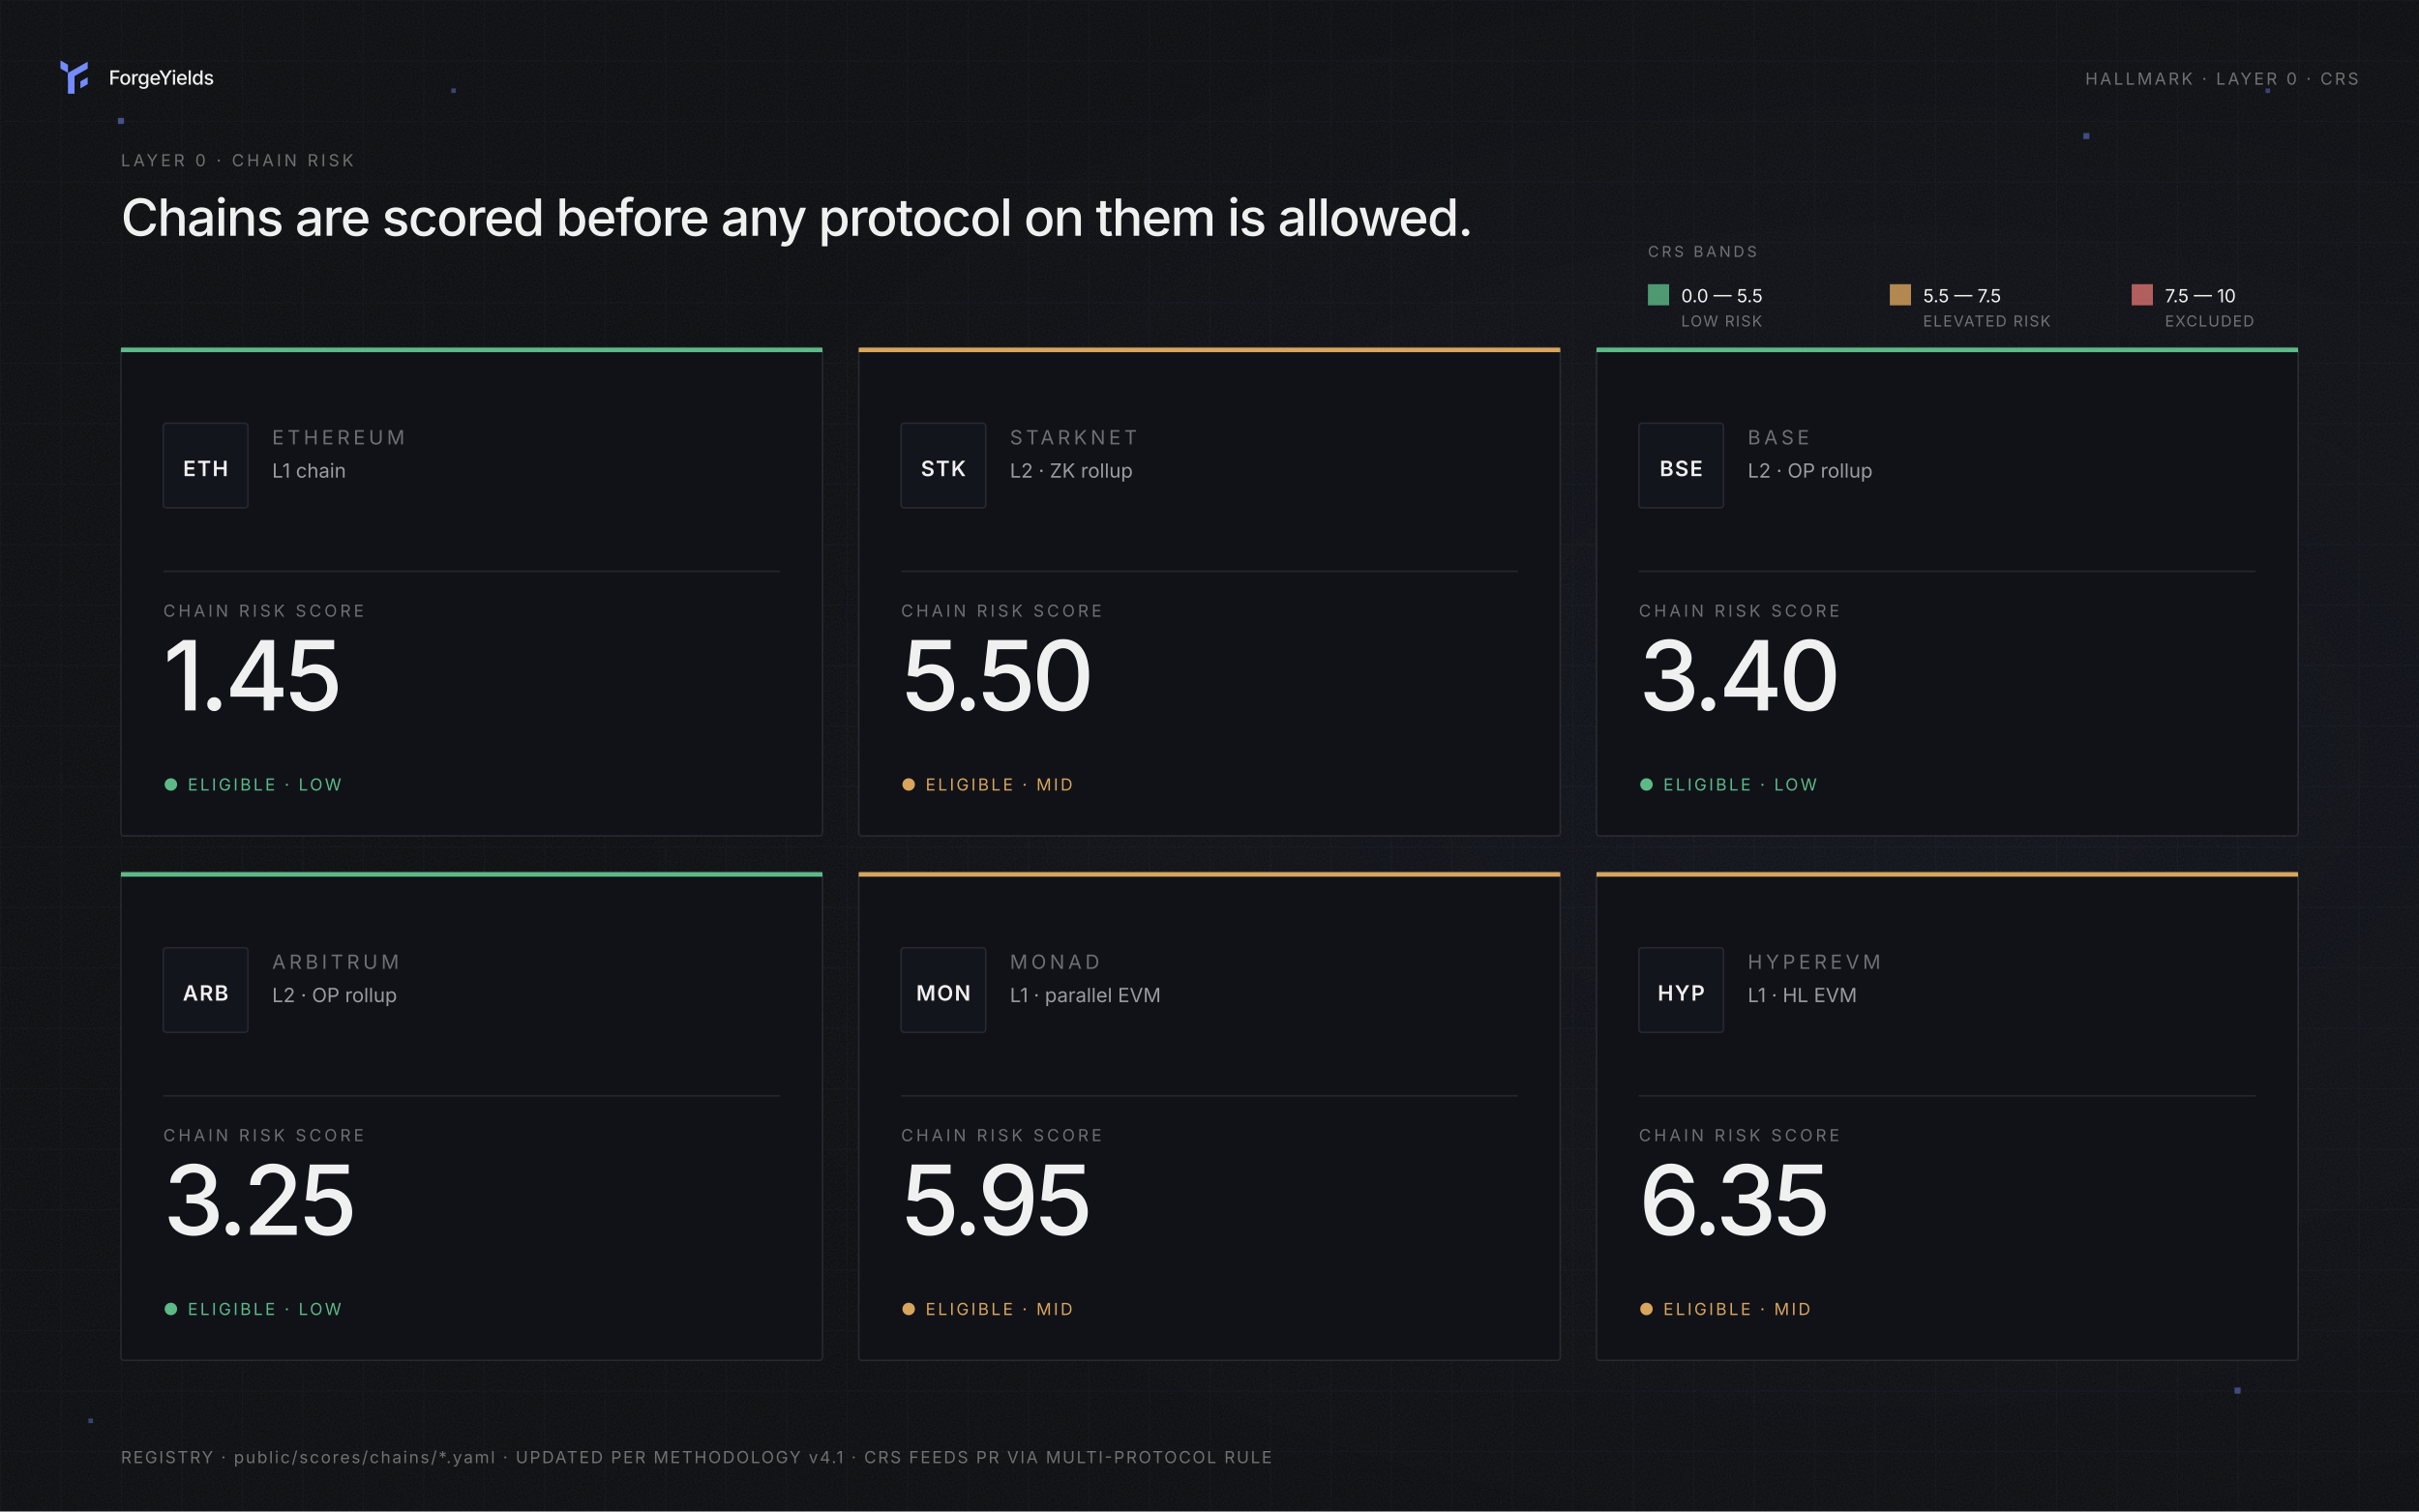
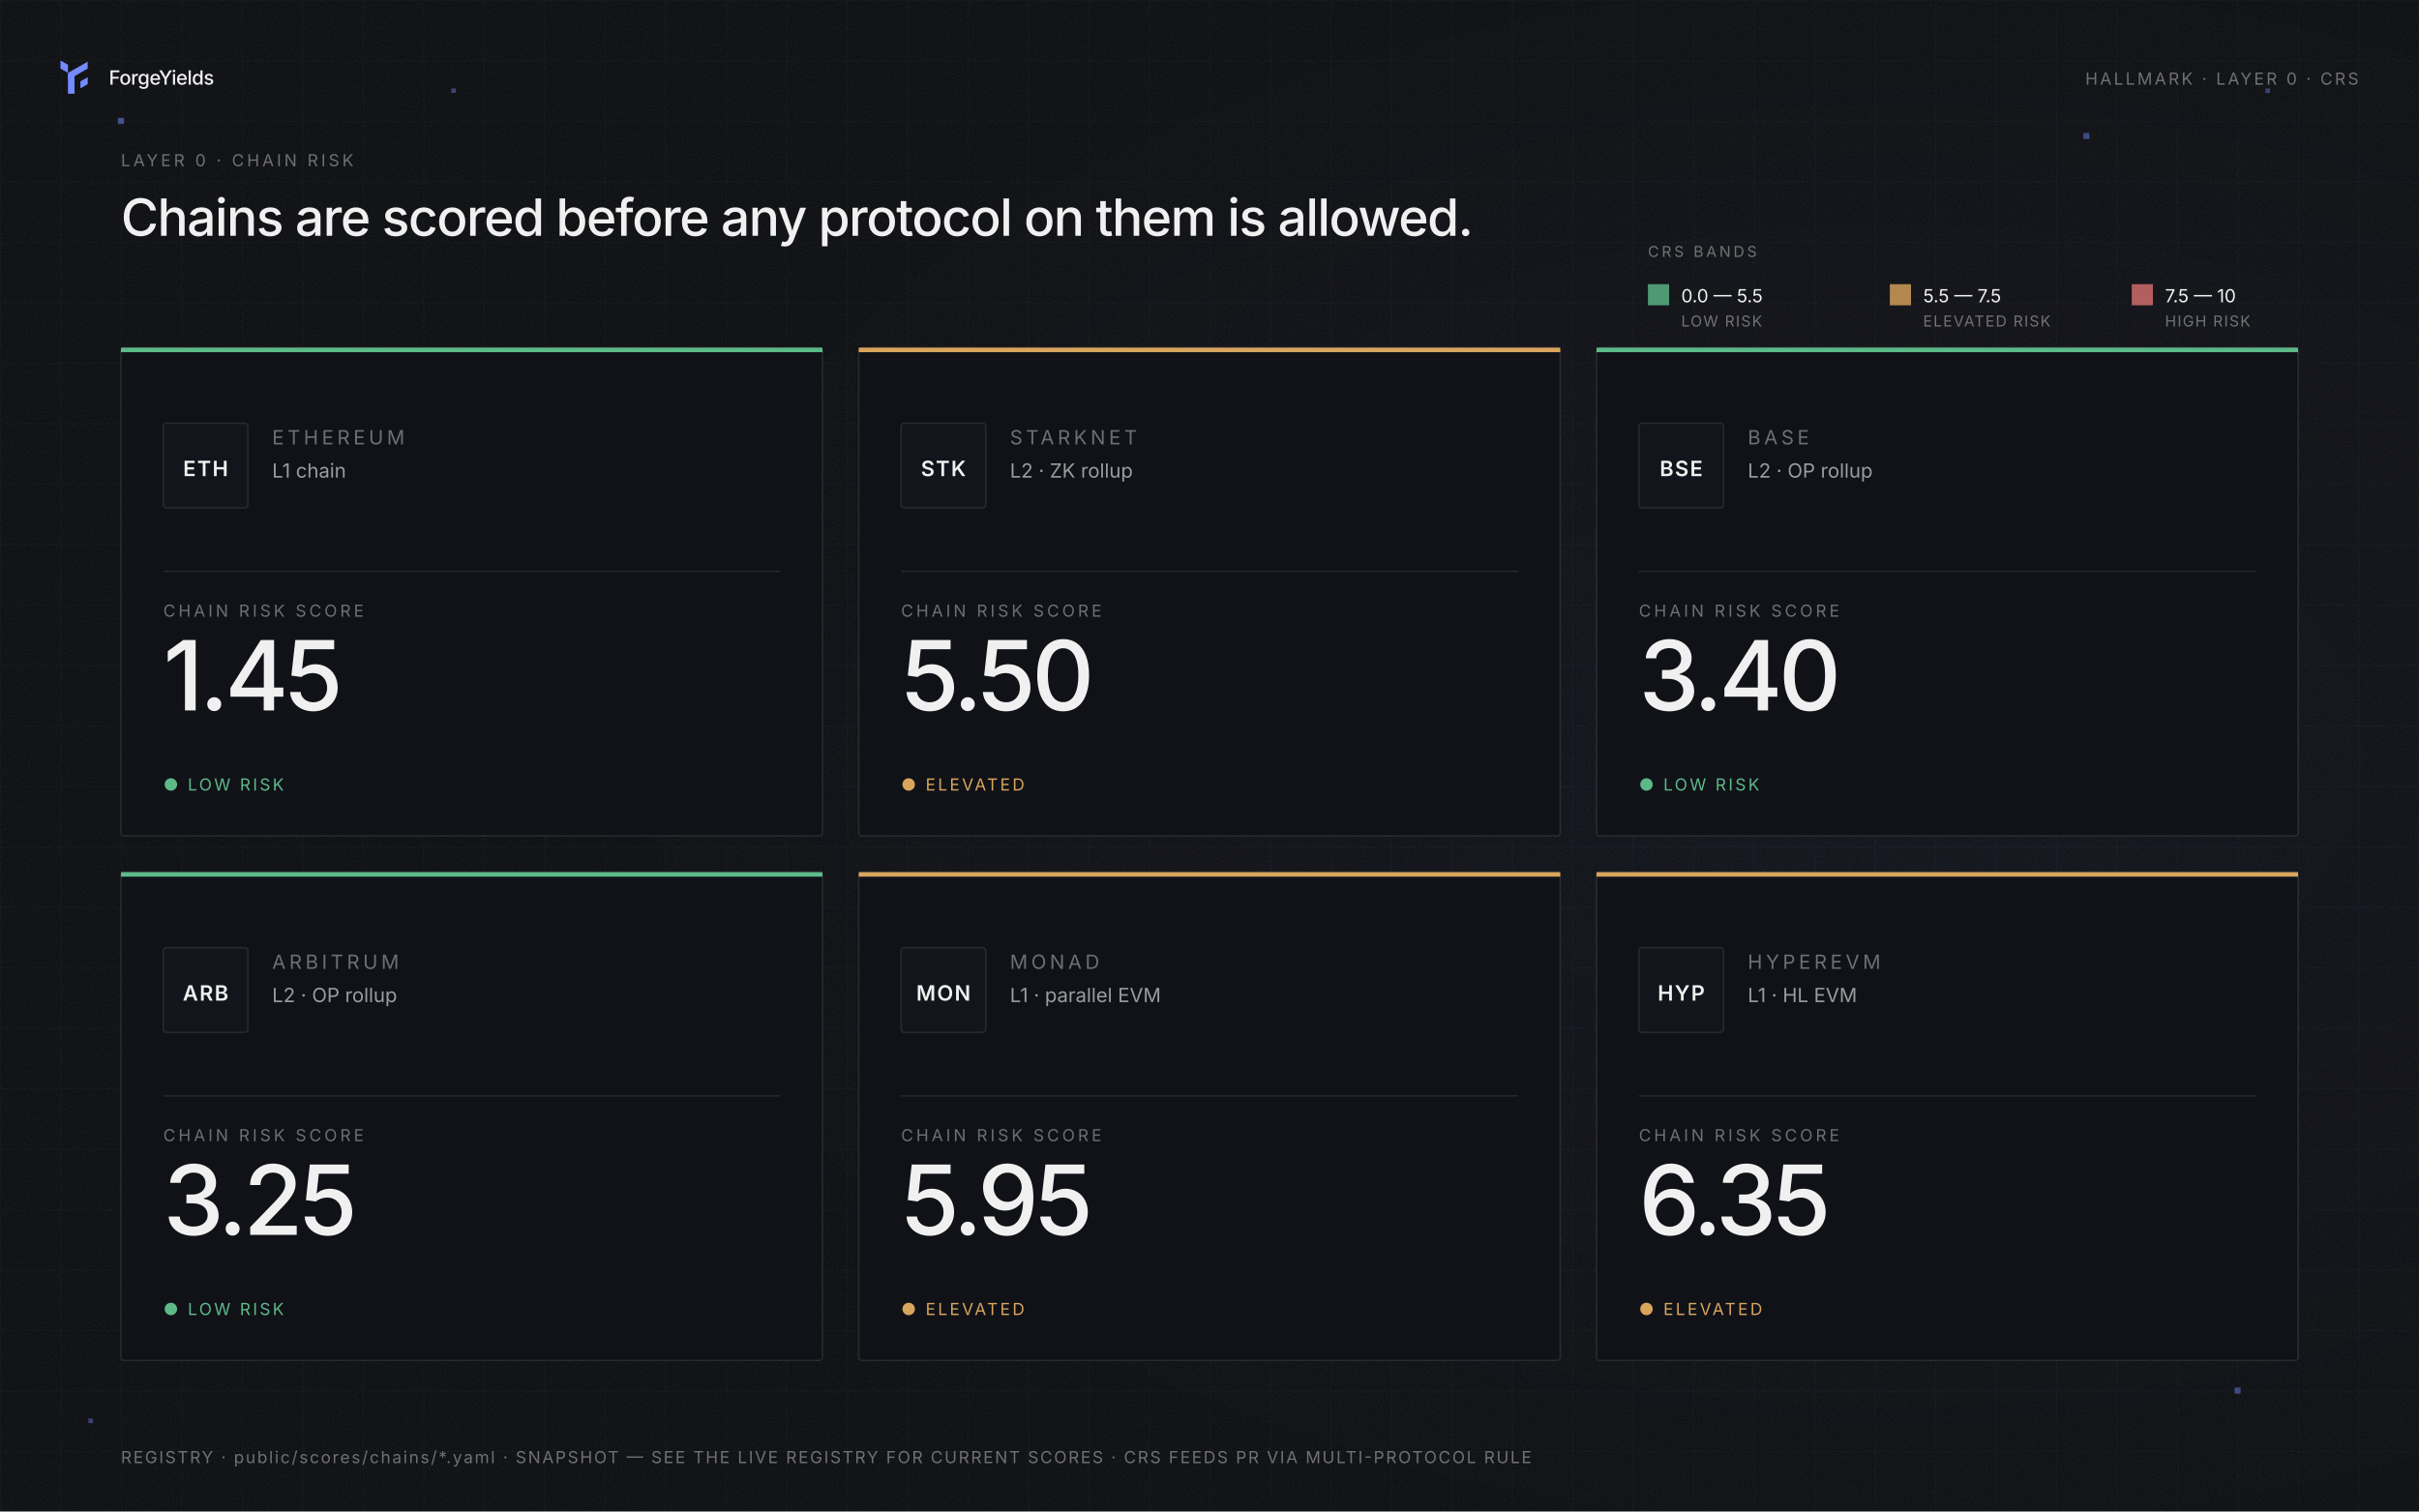
<svg xmlns="http://www.w3.org/2000/svg" width="1600" height="1000" viewBox="0 0 1600 1000">
  <defs>
    <pattern id="grid" x="0" y="0" width="40" height="40" patternUnits="userSpaceOnUse">
      <path d="M 40 0 L 0 0 0 40" fill="none" stroke="rgba(115,139,255,0.05)" stroke-width="1" />
    </pattern>
    <radialGradient id="rightWash" cx="78%" cy="50%" r="55%">
      <stop offset="0%" stop-color="rgba(115,139,255,0.05)" />
      <stop offset="100%" stop-color="rgba(115,139,255,0)" />
    </radialGradient>
    <filter id="grain" x="0%" y="0%" width="100%" height="100%">
      <feTurbulence type="fractalNoise" baseFrequency="0.85" numOctaves="2" seed="3" />
      <feColorMatrix values="0 0 0 0 1   0 0 0 0 1   0 0 0 0 1   0 0 0 0.18 0" />
      <feComposite in2="SourceGraphic" operator="in" />
    </filter>
  </defs>
  <rect width="1600" height="1000" fill="#0B0C0F" />
  <rect width="1600" height="1000" fill="url(#grid)" />
  <rect width="1600" height="1000" filter="url(#grain)" opacity="0.35" />
  <rect width="1600" height="1000" fill="url(#rightWash)" />
  <rect x="78" y="78" width="4" height="4" fill="#738BFF" opacity="0.5" />
  <rect x="298.5" y="58.5" width="3" height="3" fill="#738BFF" opacity="0.4" />
  <rect x="1378" y="88" width="4" height="4" fill="#738BFF" opacity="0.45" />
  <rect x="1498.5" y="58.5" width="3" height="3" fill="#738BFF" opacity="0.4" />
  <rect x="58.5" y="938.5" width="3" height="3" fill="#738BFF" opacity="0.4" />
  <rect x="1478" y="918" width="4" height="4" fill="#738BFF" opacity="0.45" />
  <g transform="translate(40,40)">
    <g transform="translate(0,0) scale(0.3006779,0.3006779)" fill="#738BFF">
      <path d="M 16.479 30.228 L 30.904 30.228 L 30.904 73.168 L 16.479 73.168 Z" />
      <path d="M 16.479 42.775 L 16.479 27.406 L 59.839 2.614 L 59.839 17.984 Z" />
      <path d="M 16.505 27.339 L 16.505 9.434 L 0 0 L 0.001 17.905 Z" />
      <path d="M 43.839 61.36 L 43.839 45.99 L 59.864 36.84 L 59.864 52.209 Z" />
    </g>
    <text x="32" y="16" font-family="&quot;Hanken Grotesk&quot;,&quot;Inter&quot;,system-ui,sans-serif" font-size="13" font-weight="500" fill="#F0F0F0" letter-spacing="-0.02em">ForgeYields</text>
  </g>
  <text x="1560" y="56" font-family="&quot;Hanken Grotesk&quot;,&quot;Inter&quot;,system-ui,sans-serif" font-size="11" letter-spacing="0.14em" fill="rgba(240,240,240,0.42)" text-anchor="end">HALLMARK · LAYER 0 · CRS</text>
  <g transform="translate(80, 110)">
    <text font-family="&quot;Hanken Grotesk&quot;,&quot;Inter&quot;,system-ui,sans-serif" font-size="11" letter-spacing="0.18em" fill="rgba(240,240,240,0.42)" y="0">LAYER 0 · CHAIN RISK</text>
    <text font-family="&quot;Hanken Grotesk&quot;,&quot;Inter&quot;,system-ui,sans-serif" font-size="34" font-weight="500" letter-spacing="-0.025em" fill="#F0F0F0" y="46">Chains are scored before any protocol on them is allowed.</text>
  </g>
  <g transform="translate(1090, 170)">
    <text font-family="&quot;Hanken Grotesk&quot;,&quot;Inter&quot;,system-ui,sans-serif" font-size="10" letter-spacing="0.18em" fill="rgba(240,240,240,0.42)" x="0" y="0">CRS BANDS</text>
    <g transform="translate(0, 18)">
      <rect width="14" height="14" fill="#5DBA88" opacity="0.8" />
      <text font-family="&quot;Hanken Grotesk&quot;,&quot;Inter&quot;,system-ui,sans-serif" font-size="12" fill="#F0F0F0" x="22" y="12">0.0 — 5.5</text>
      <text font-family="&quot;Hanken Grotesk&quot;,&quot;Inter&quot;,system-ui,sans-serif" font-size="10" letter-spacing="0.08em" fill="rgba(240,240,240,0.42)" x="22" y="28">LOW RISK</text>
    </g>
    <g transform="translate(160, 18)">
      <rect width="14" height="14" fill="#D9A55D" opacity="0.8" />
      <text font-family="&quot;Hanken Grotesk&quot;,&quot;Inter&quot;,system-ui,sans-serif" font-size="12" fill="#F0F0F0" x="22" y="12">5.5 — 7.5</text>
      <text font-family="&quot;Hanken Grotesk&quot;,&quot;Inter&quot;,system-ui,sans-serif" font-size="10" letter-spacing="0.08em" fill="rgba(240,240,240,0.42)" x="22" y="28">ELEVATED RISK</text>
    </g>
    <g transform="translate(320, 18)">
      <rect width="14" height="14" fill="#D97070" opacity="0.8" />
      <text font-family="&quot;Hanken Grotesk&quot;,&quot;Inter&quot;,system-ui,sans-serif" font-size="12" fill="#F0F0F0" x="22" y="12">7.5 — 10</text>
-       <text font-family="&quot;Hanken Grotesk&quot;,&quot;Inter&quot;,system-ui,sans-serif" font-size="10" letter-spacing="0.08em" fill="rgba(240,240,240,0.42)" x="22" y="28">EXCLUDED</text>
+       <text font-family="&quot;Hanken Grotesk&quot;,&quot;Inter&quot;,system-ui,sans-serif" font-size="10" letter-spacing="0.08em" fill="rgba(240,240,240,0.42)" x="22" y="28">HIGH RISK</text>
    </g>
  </g>
  <g transform="translate(80, 230)">
    <rect width="464" height="323" rx="2" fill="#101218" stroke="rgba(240,240,240,0.10)" />
    <rect width="464" height="3" fill="#5DBA88" />
    <g transform="translate(28, 50)">
      <rect width="56" height="56" rx="2" fill="#13151C" stroke="rgba(240,240,240,0.10)" />
      <text font-family="&quot;Hanken Grotesk&quot;,&quot;Inter&quot;,system-ui,sans-serif" font-size="14" font-weight="600" letter-spacing="0.06em" fill="#F0F0F0" x="28" y="35" text-anchor="middle">ETH</text>
    </g>
    <text font-family="&quot;Hanken Grotesk&quot;,&quot;Inter&quot;,system-ui,sans-serif" font-size="13" letter-spacing="0.18em" fill="rgba(240,240,240,0.42)" x="100" y="64">ETHEREUM</text>
    <text font-family="&quot;Hanken Grotesk&quot;,&quot;Inter&quot;,system-ui,sans-serif" font-size="13" fill="rgba(240,240,240,0.62)" x="100" y="86">L1 chain</text>
    <line x1="28" y1="148" x2="436" y2="148" stroke="rgba(240,240,240,0.10)" />
    <text font-family="&quot;Hanken Grotesk&quot;,&quot;Inter&quot;,system-ui,sans-serif" font-size="11" letter-spacing="0.18em" fill="rgba(240,240,240,0.42)" x="28" y="178">CHAIN RISK SCORE</text>
    <text font-family="&quot;Hanken Grotesk&quot;,&quot;Inter&quot;,system-ui,sans-serif" font-size="64" font-weight="500" letter-spacing="-0.04em" fill="#F0F0F0" x="28" y="240">1.45</text>
-     <text font-family="&quot;Hanken Grotesk&quot;,&quot;Inter&quot;,system-ui,sans-serif" font-size="11" letter-spacing="0.14em" fill="#5DBA88" x="28" y="293">● ELIGIBLE · LOW</text>
+     <text font-family="&quot;Hanken Grotesk&quot;,&quot;Inter&quot;,system-ui,sans-serif" font-size="11" letter-spacing="0.14em" fill="#5DBA88" x="28" y="293">● LOW RISK</text>
  </g>
  <g transform="translate(568, 230)">
    <rect width="464" height="323" rx="2" fill="#101218" stroke="rgba(240,240,240,0.10)" />
    <rect width="464" height="3" fill="#D9A55D" />
    <g transform="translate(28, 50)">
      <rect width="56" height="56" rx="2" fill="#13151C" stroke="rgba(240,240,240,0.10)" />
      <text font-family="&quot;Hanken Grotesk&quot;,&quot;Inter&quot;,system-ui,sans-serif" font-size="14" font-weight="600" letter-spacing="0.06em" fill="#F0F0F0" x="28" y="35" text-anchor="middle">STK</text>
    </g>
    <text font-family="&quot;Hanken Grotesk&quot;,&quot;Inter&quot;,system-ui,sans-serif" font-size="13" letter-spacing="0.18em" fill="rgba(240,240,240,0.42)" x="100" y="64">STARKNET</text>
    <text font-family="&quot;Hanken Grotesk&quot;,&quot;Inter&quot;,system-ui,sans-serif" font-size="13" fill="rgba(240,240,240,0.62)" x="100" y="86">L2 · ZK rollup</text>
    <line x1="28" y1="148" x2="436" y2="148" stroke="rgba(240,240,240,0.10)" />
    <text font-family="&quot;Hanken Grotesk&quot;,&quot;Inter&quot;,system-ui,sans-serif" font-size="11" letter-spacing="0.18em" fill="rgba(240,240,240,0.42)" x="28" y="178">CHAIN RISK SCORE</text>
    <text font-family="&quot;Hanken Grotesk&quot;,&quot;Inter&quot;,system-ui,sans-serif" font-size="64" font-weight="500" letter-spacing="-0.04em" fill="#F0F0F0" x="28" y="240">5.50</text>
-     <text font-family="&quot;Hanken Grotesk&quot;,&quot;Inter&quot;,system-ui,sans-serif" font-size="11" letter-spacing="0.14em" fill="#D9A55D" x="28" y="293">● ELIGIBLE · MID</text>
+     <text font-family="&quot;Hanken Grotesk&quot;,&quot;Inter&quot;,system-ui,sans-serif" font-size="11" letter-spacing="0.14em" fill="#D9A55D" x="28" y="293">● ELEVATED</text>
  </g>
  <g transform="translate(1056, 230)">
    <rect width="464" height="323" rx="2" fill="#101218" stroke="rgba(240,240,240,0.10)" />
    <rect width="464" height="3" fill="#5DBA88" />
    <g transform="translate(28, 50)">
      <rect width="56" height="56" rx="2" fill="#13151C" stroke="rgba(240,240,240,0.10)" />
      <text font-family="&quot;Hanken Grotesk&quot;,&quot;Inter&quot;,system-ui,sans-serif" font-size="14" font-weight="600" letter-spacing="0.06em" fill="#F0F0F0" x="28" y="35" text-anchor="middle">BSE</text>
    </g>
    <text font-family="&quot;Hanken Grotesk&quot;,&quot;Inter&quot;,system-ui,sans-serif" font-size="13" letter-spacing="0.18em" fill="rgba(240,240,240,0.42)" x="100" y="64">BASE</text>
    <text font-family="&quot;Hanken Grotesk&quot;,&quot;Inter&quot;,system-ui,sans-serif" font-size="13" fill="rgba(240,240,240,0.62)" x="100" y="86">L2 · OP rollup</text>
    <line x1="28" y1="148" x2="436" y2="148" stroke="rgba(240,240,240,0.10)" />
    <text font-family="&quot;Hanken Grotesk&quot;,&quot;Inter&quot;,system-ui,sans-serif" font-size="11" letter-spacing="0.18em" fill="rgba(240,240,240,0.42)" x="28" y="178">CHAIN RISK SCORE</text>
    <text font-family="&quot;Hanken Grotesk&quot;,&quot;Inter&quot;,system-ui,sans-serif" font-size="64" font-weight="500" letter-spacing="-0.04em" fill="#F0F0F0" x="28" y="240">3.40</text>
-     <text font-family="&quot;Hanken Grotesk&quot;,&quot;Inter&quot;,system-ui,sans-serif" font-size="11" letter-spacing="0.14em" fill="#5DBA88" x="28" y="293">● ELIGIBLE · LOW</text>
+     <text font-family="&quot;Hanken Grotesk&quot;,&quot;Inter&quot;,system-ui,sans-serif" font-size="11" letter-spacing="0.14em" fill="#5DBA88" x="28" y="293">● LOW RISK</text>
  </g>
  <g transform="translate(80, 577)">
    <rect width="464" height="323" rx="2" fill="#101218" stroke="rgba(240,240,240,0.10)" />
    <rect width="464" height="3" fill="#5DBA88" />
    <g transform="translate(28, 50)">
      <rect width="56" height="56" rx="2" fill="#13151C" stroke="rgba(240,240,240,0.10)" />
      <text font-family="&quot;Hanken Grotesk&quot;,&quot;Inter&quot;,system-ui,sans-serif" font-size="14" font-weight="600" letter-spacing="0.06em" fill="#F0F0F0" x="28" y="35" text-anchor="middle">ARB</text>
    </g>
    <text font-family="&quot;Hanken Grotesk&quot;,&quot;Inter&quot;,system-ui,sans-serif" font-size="13" letter-spacing="0.18em" fill="rgba(240,240,240,0.42)" x="100" y="64">ARBITRUM</text>
    <text font-family="&quot;Hanken Grotesk&quot;,&quot;Inter&quot;,system-ui,sans-serif" font-size="13" fill="rgba(240,240,240,0.62)" x="100" y="86">L2 · OP rollup</text>
    <line x1="28" y1="148" x2="436" y2="148" stroke="rgba(240,240,240,0.10)" />
    <text font-family="&quot;Hanken Grotesk&quot;,&quot;Inter&quot;,system-ui,sans-serif" font-size="11" letter-spacing="0.18em" fill="rgba(240,240,240,0.42)" x="28" y="178">CHAIN RISK SCORE</text>
    <text font-family="&quot;Hanken Grotesk&quot;,&quot;Inter&quot;,system-ui,sans-serif" font-size="64" font-weight="500" letter-spacing="-0.04em" fill="#F0F0F0" x="28" y="240">3.25</text>
-     <text font-family="&quot;Hanken Grotesk&quot;,&quot;Inter&quot;,system-ui,sans-serif" font-size="11" letter-spacing="0.14em" fill="#5DBA88" x="28" y="293">● ELIGIBLE · LOW</text>
+     <text font-family="&quot;Hanken Grotesk&quot;,&quot;Inter&quot;,system-ui,sans-serif" font-size="11" letter-spacing="0.14em" fill="#5DBA88" x="28" y="293">● LOW RISK</text>
  </g>
  <g transform="translate(568, 577)">
    <rect width="464" height="323" rx="2" fill="#101218" stroke="rgba(240,240,240,0.10)" />
    <rect width="464" height="3" fill="#D9A55D" />
    <g transform="translate(28, 50)">
      <rect width="56" height="56" rx="2" fill="#13151C" stroke="rgba(240,240,240,0.10)" />
      <text font-family="&quot;Hanken Grotesk&quot;,&quot;Inter&quot;,system-ui,sans-serif" font-size="14" font-weight="600" letter-spacing="0.06em" fill="#F0F0F0" x="28" y="35" text-anchor="middle">MON</text>
    </g>
    <text font-family="&quot;Hanken Grotesk&quot;,&quot;Inter&quot;,system-ui,sans-serif" font-size="13" letter-spacing="0.18em" fill="rgba(240,240,240,0.42)" x="100" y="64">MONAD</text>
    <text font-family="&quot;Hanken Grotesk&quot;,&quot;Inter&quot;,system-ui,sans-serif" font-size="13" fill="rgba(240,240,240,0.62)" x="100" y="86">L1 · parallel EVM</text>
    <line x1="28" y1="148" x2="436" y2="148" stroke="rgba(240,240,240,0.10)" />
    <text font-family="&quot;Hanken Grotesk&quot;,&quot;Inter&quot;,system-ui,sans-serif" font-size="11" letter-spacing="0.18em" fill="rgba(240,240,240,0.42)" x="28" y="178">CHAIN RISK SCORE</text>
    <text font-family="&quot;Hanken Grotesk&quot;,&quot;Inter&quot;,system-ui,sans-serif" font-size="64" font-weight="500" letter-spacing="-0.04em" fill="#F0F0F0" x="28" y="240">5.95</text>
-     <text font-family="&quot;Hanken Grotesk&quot;,&quot;Inter&quot;,system-ui,sans-serif" font-size="11" letter-spacing="0.14em" fill="#D9A55D" x="28" y="293">● ELIGIBLE · MID</text>
+     <text font-family="&quot;Hanken Grotesk&quot;,&quot;Inter&quot;,system-ui,sans-serif" font-size="11" letter-spacing="0.14em" fill="#D9A55D" x="28" y="293">● ELEVATED</text>
  </g>
  <g transform="translate(1056, 577)">
    <rect width="464" height="323" rx="2" fill="#101218" stroke="rgba(240,240,240,0.10)" />
    <rect width="464" height="3" fill="#D9A55D" />
    <g transform="translate(28, 50)">
      <rect width="56" height="56" rx="2" fill="#13151C" stroke="rgba(240,240,240,0.10)" />
      <text font-family="&quot;Hanken Grotesk&quot;,&quot;Inter&quot;,system-ui,sans-serif" font-size="14" font-weight="600" letter-spacing="0.06em" fill="#F0F0F0" x="28" y="35" text-anchor="middle">HYP</text>
    </g>
    <text font-family="&quot;Hanken Grotesk&quot;,&quot;Inter&quot;,system-ui,sans-serif" font-size="13" letter-spacing="0.18em" fill="rgba(240,240,240,0.42)" x="100" y="64">HYPEREVM</text>
    <text font-family="&quot;Hanken Grotesk&quot;,&quot;Inter&quot;,system-ui,sans-serif" font-size="13" fill="rgba(240,240,240,0.62)" x="100" y="86">L1 · HL EVM</text>
    <line x1="28" y1="148" x2="436" y2="148" stroke="rgba(240,240,240,0.10)" />
    <text font-family="&quot;Hanken Grotesk&quot;,&quot;Inter&quot;,system-ui,sans-serif" font-size="11" letter-spacing="0.18em" fill="rgba(240,240,240,0.42)" x="28" y="178">CHAIN RISK SCORE</text>
    <text font-family="&quot;Hanken Grotesk&quot;,&quot;Inter&quot;,system-ui,sans-serif" font-size="64" font-weight="500" letter-spacing="-0.04em" fill="#F0F0F0" x="28" y="240">6.35</text>
-     <text font-family="&quot;Hanken Grotesk&quot;,&quot;Inter&quot;,system-ui,sans-serif" font-size="11" letter-spacing="0.14em" fill="#D9A55D" x="28" y="293">● ELIGIBLE · MID</text>
+     <text font-family="&quot;Hanken Grotesk&quot;,&quot;Inter&quot;,system-ui,sans-serif" font-size="11" letter-spacing="0.14em" fill="#D9A55D" x="28" y="293">● ELEVATED</text>
  </g>
  <text x="80" y="968" font-family="&quot;Hanken Grotesk&quot;,&quot;Inter&quot;,system-ui,sans-serif" font-size="11" letter-spacing="0.10em" fill="rgba(240,240,240,0.42)">
-     REGISTRY · public/scores/chains/*.yaml · UPDATED PER METHODOLOGY v4.1 · CRS FEEDS PR VIA MULTI-PROTOCOL RULE
+     REGISTRY · public/scores/chains/*.yaml · SNAPSHOT — SEE THE LIVE REGISTRY FOR CURRENT SCORES · CRS FEEDS PR VIA MULTI-PROTOCOL RULE
  </text>
</svg>
